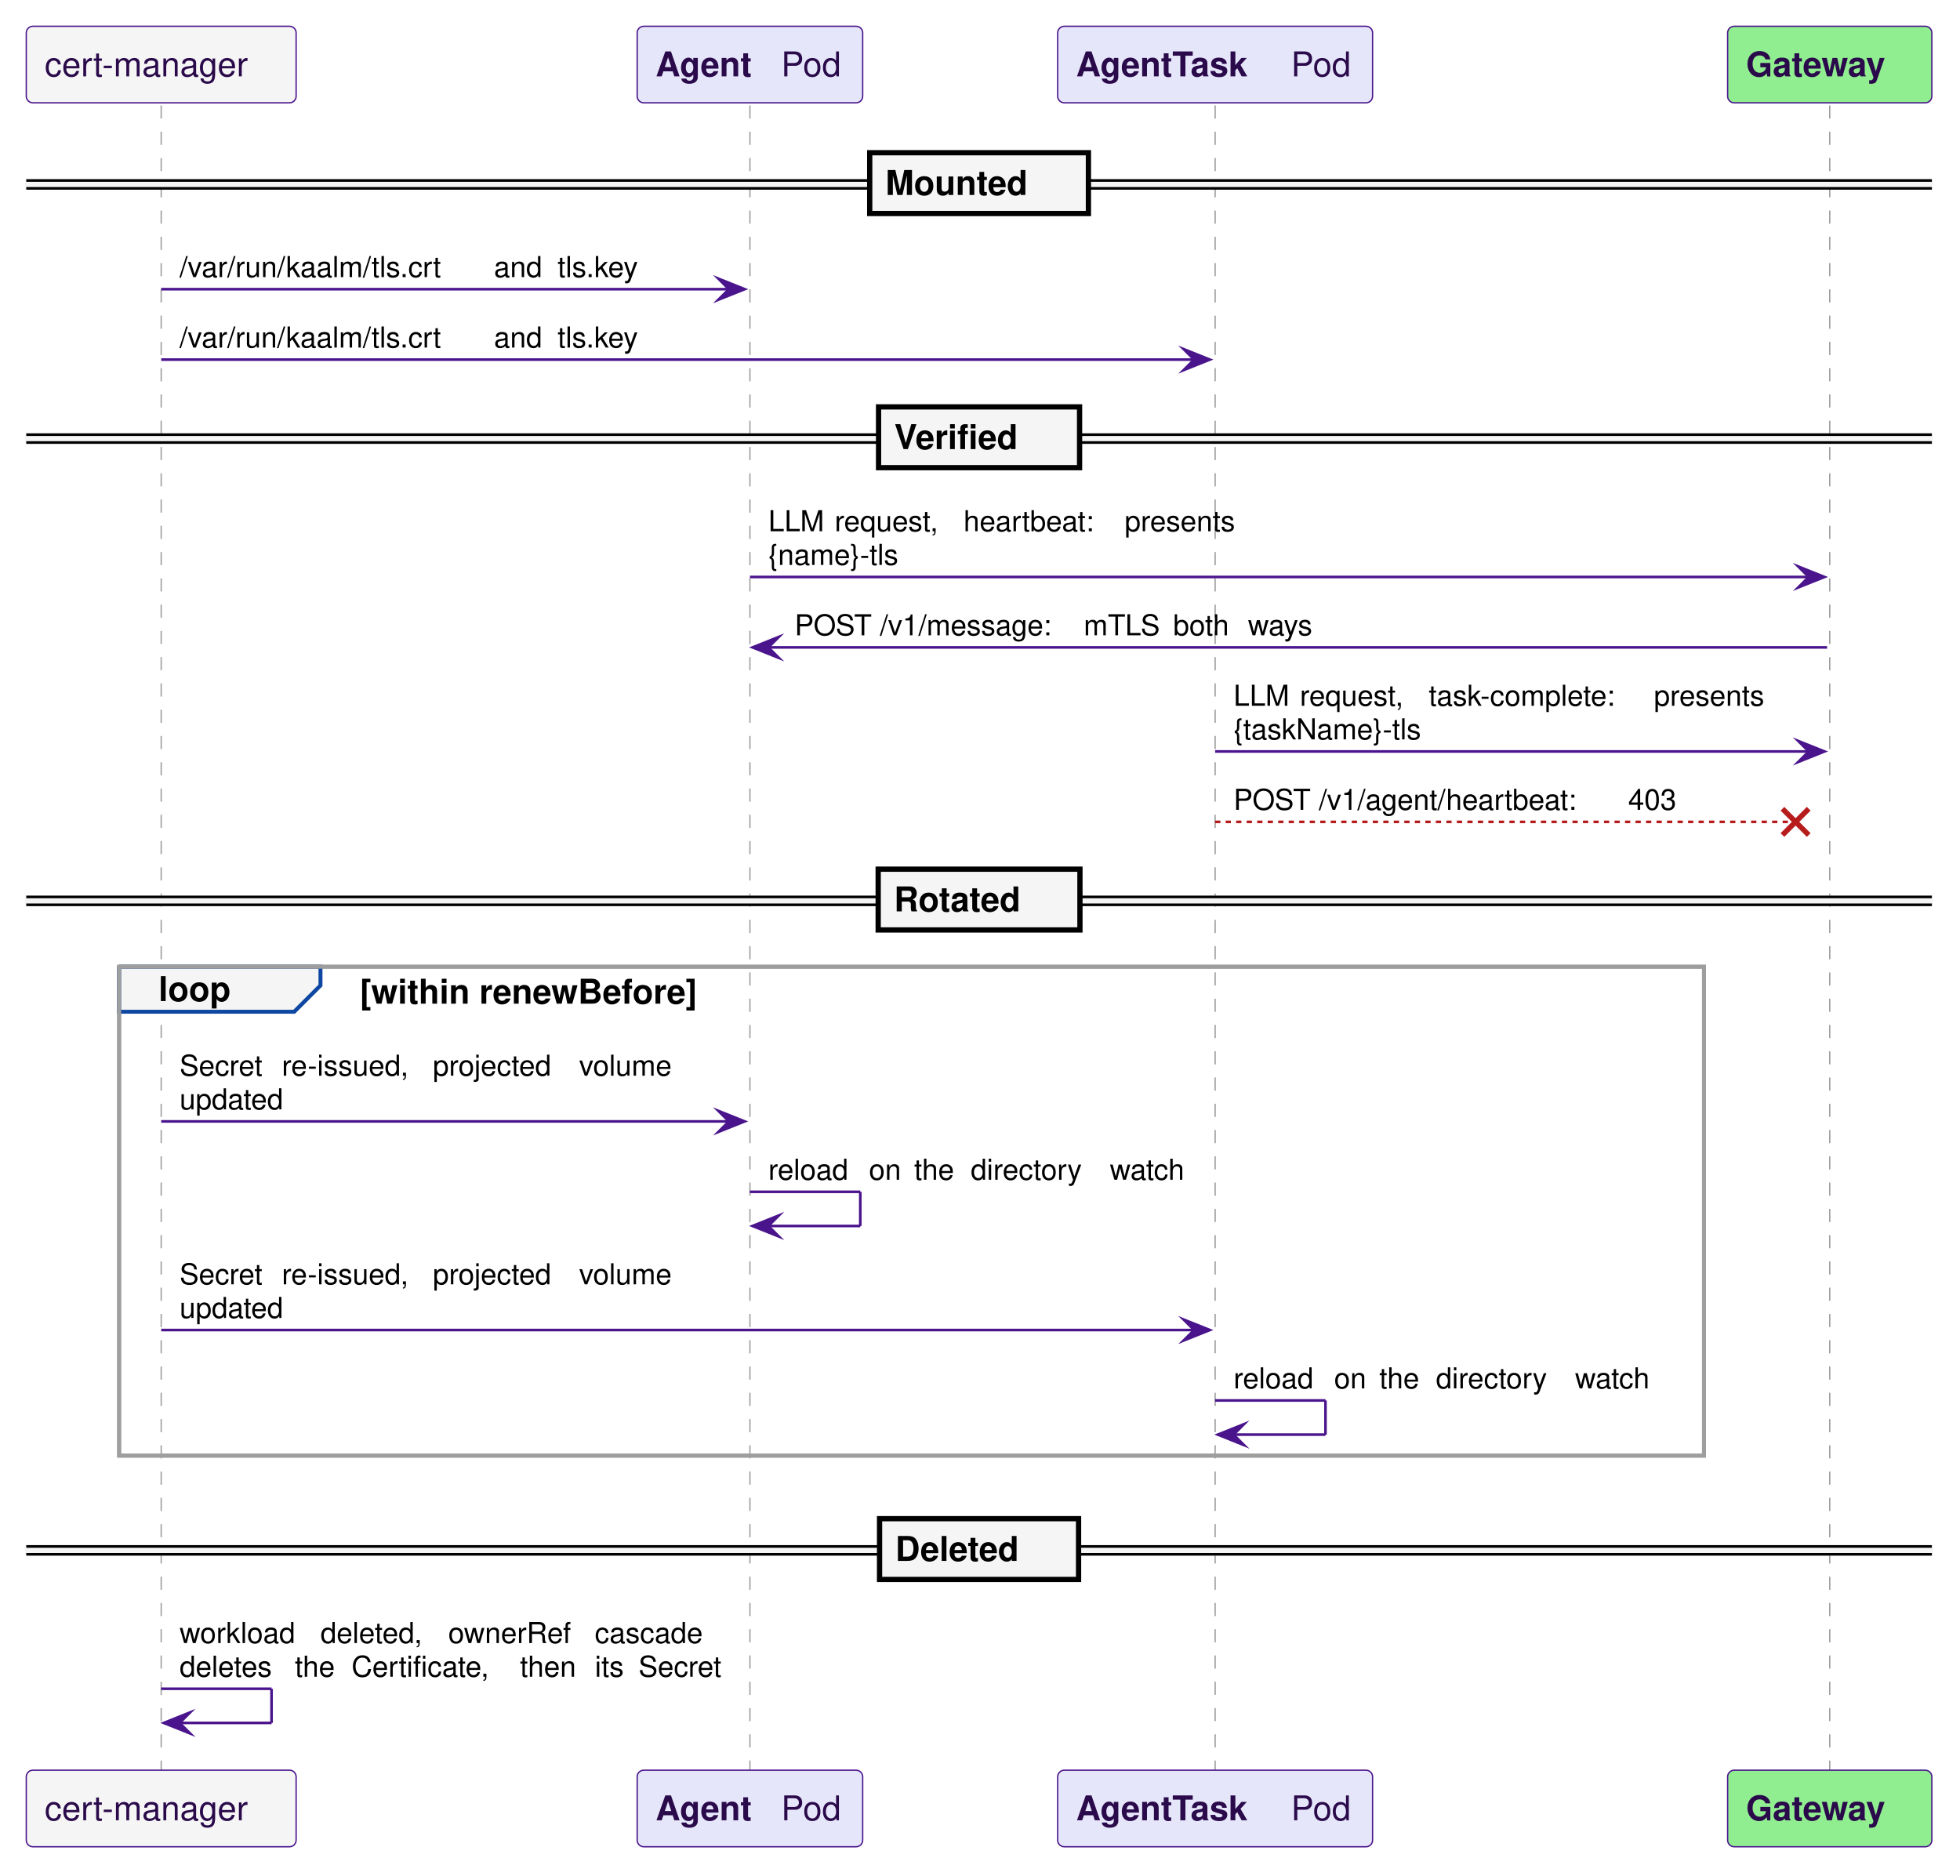
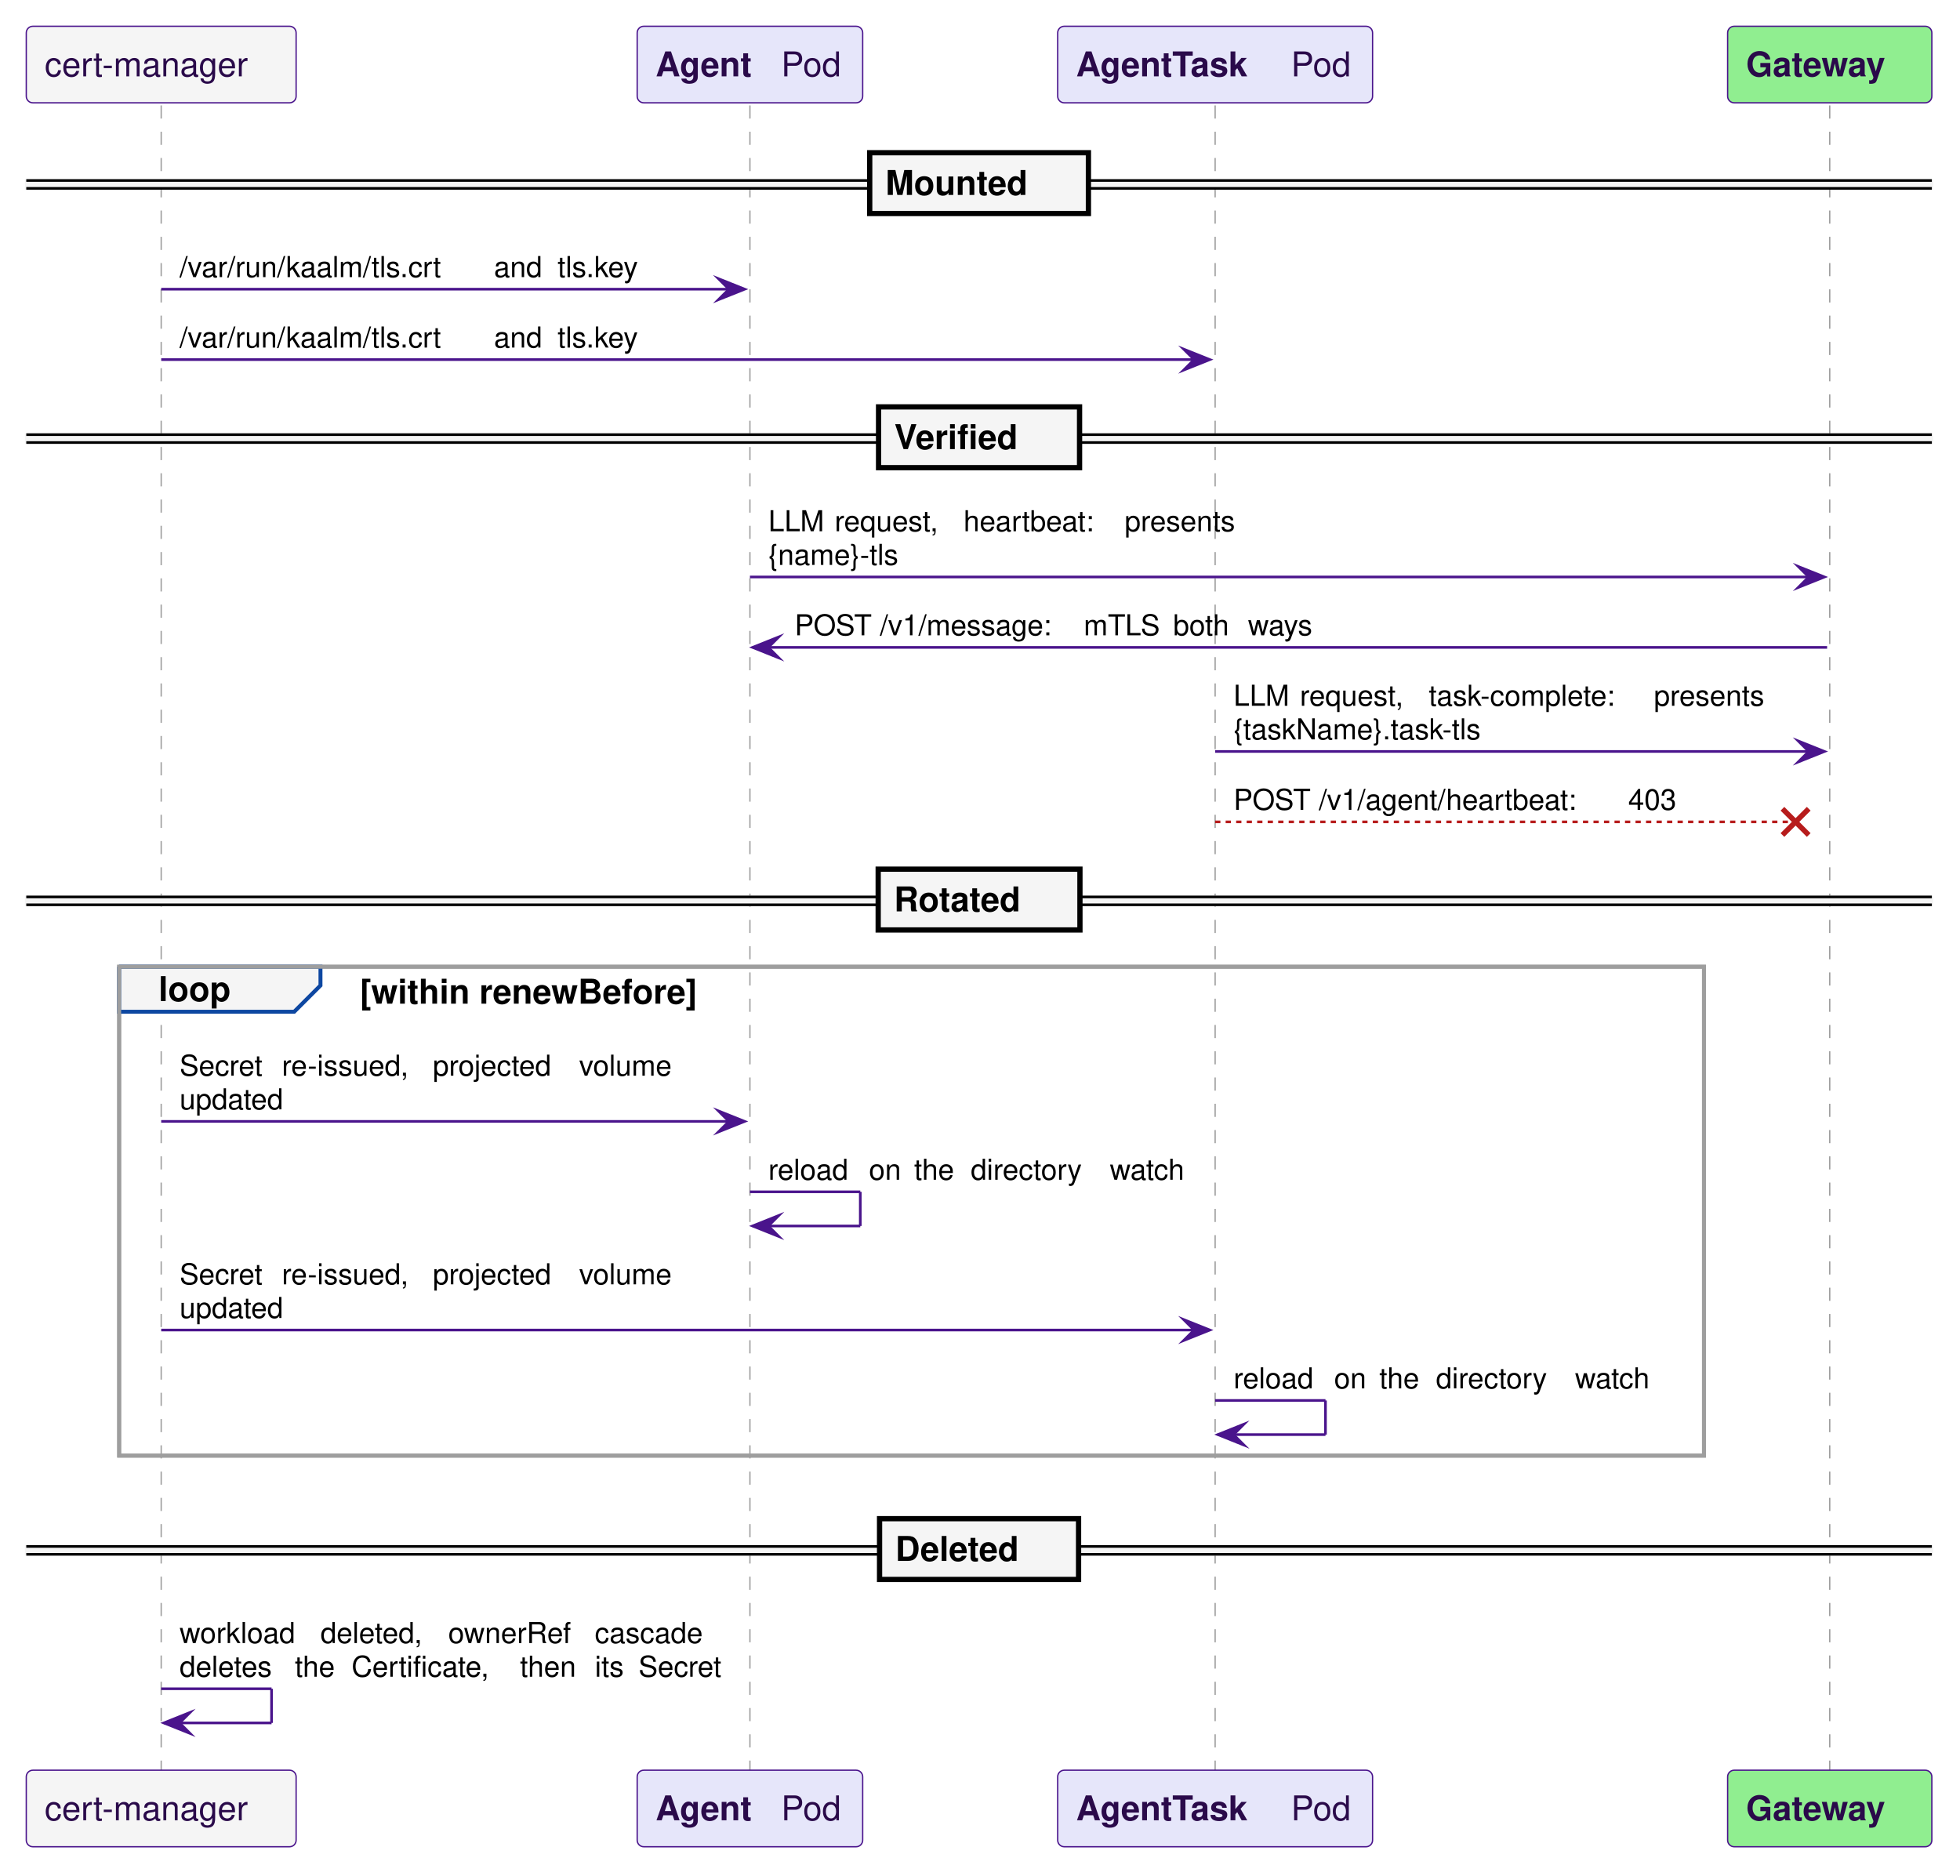
<svg xmlns="http://www.w3.org/2000/svg" version="1.1" data-diagram-type="SEQUENCE" style="width:746px;height:714px;" width="746px" height="714px" viewBox="0 0 746 714" zoomAndPan="magnify" preserveAspectRatio="none" contentStyleType="text/css">
  <defs />
  <g font-family="sans-serif" lengthAdjust="spacing">
    <rect x="45.354" y="367.969" width="603.202" height="186.094" fill="none" style="stroke:#9E9E9E;stroke-width:1.5;" />
    <g>
      <rect x="57.854" y="40.133" width="8" height="633.672" fill="#000" fill-opacity="0" />
      <line x1="61.354" y1="40.133" x2="61.354" y2="673.805" style="stroke:#9E9E9E;stroke-width:0.5;stroke-dasharray:5,5;" />
    </g>
    <g>
      <rect x="281.934" y="40.133" width="8" height="633.672" fill="#000" fill-opacity="0" />
      <line x1="285.434" y1="40.133" x2="285.434" y2="673.805" style="stroke:#9E9E9E;stroke-width:0.5;stroke-dasharray:5,5;" />
    </g>
    <g>
      <rect x="458.995" y="40.133" width="8" height="633.672" fill="#000" fill-opacity="0" />
      <line x1="462.495" y1="40.133" x2="462.495" y2="673.805" style="stroke:#9E9E9E;stroke-width:0.5;stroke-dasharray:5,5;" />
    </g>
    <g>
      <rect x="692.921" y="40.133" width="8" height="633.672" fill="#000" fill-opacity="0" />
      <line x1="696.421" y1="40.133" x2="696.421" y2="673.805" style="stroke:#9E9E9E;stroke-width:0.5;stroke-dasharray:5,5;" />
    </g>
    <rect x="10" y="10" width="102.708" height="29.133" fill="#F5F5F5" style="stroke:#4A148C;stroke-width:0.5;" rx="2.5" ry="2.5" />
    <text x="17" y="29.067" fill="#2A0A4A" font-size="13" textLength="88.708" font-family="Helvetica">cert-manager</text>
    <rect x="242.519" y="10" width="85.83" height="29.133" fill="#E6E6FA" style="stroke:#4A148C;stroke-width:0.5;" rx="2.5" ry="2.5" />
    <text x="249.519" y="29.067" fill="#2A0A4A" font-size="13" textLength="43.653" font-weight="700" font-family="Helvetica">Agent</text>
    <text x="297.304" y="29.067" fill="#2A0A4A" font-size="13" textLength="24.045" font-family="Helvetica">Pod</text>
    <rect x="402.568" y="10" width="119.854" height="29.133" fill="#E6E6FA" style="stroke:#4A148C;stroke-width:0.5;" rx="2.5" ry="2.5" />
    <text x="409.568" y="29.067" fill="#2A0A4A" font-size="13" textLength="77.676" font-weight="700" font-family="Helvetica">AgentTask</text>
    <text x="491.377" y="29.067" fill="#2A0A4A" font-size="13" textLength="24.045" font-family="Helvetica">Pod</text>
    <rect x="657.556" y="10" width="77.73" height="29.133" fill="#90EE90" style="stroke:#4A148C;stroke-width:0.5;" rx="2.5" ry="2.5" />
    <text x="664.556" y="29.067" fill="#2A0A4A" font-size="13" textLength="63.73" font-weight="700" font-family="Helvetica">Gateway</text>
    <rect x="10" y="673.805" width="102.708" height="29.133" fill="#F5F5F5" style="stroke:#4A148C;stroke-width:0.5;" rx="2.5" ry="2.5" />
    <text x="17" y="692.872" fill="#2A0A4A" font-size="13" textLength="88.708" font-family="Helvetica">cert-manager</text>
    <rect x="242.519" y="673.805" width="85.83" height="29.133" fill="#E6E6FA" style="stroke:#4A148C;stroke-width:0.5;" rx="2.5" ry="2.5" />
    <text x="249.519" y="692.872" fill="#2A0A4A" font-size="13" textLength="43.653" font-weight="700" font-family="Helvetica">Agent</text>
    <text x="297.304" y="692.872" fill="#2A0A4A" font-size="13" textLength="24.045" font-family="Helvetica">Pod</text>
    <rect x="402.568" y="673.805" width="119.854" height="29.133" fill="#E6E6FA" style="stroke:#4A148C;stroke-width:0.5;" rx="2.5" ry="2.5" />
    <text x="409.568" y="692.872" fill="#2A0A4A" font-size="13" textLength="77.676" font-weight="700" font-family="Helvetica">AgentTask</text>
    <text x="491.377" y="692.872" fill="#2A0A4A" font-size="13" textLength="24.045" font-family="Helvetica">Pod</text>
    <rect x="657.556" y="673.805" width="77.73" height="29.133" fill="#90EE90" style="stroke:#4A148C;stroke-width:0.5;" rx="2.5" ry="2.5" />
    <text x="664.556" y="692.872" fill="#2A0A4A" font-size="13" textLength="63.73" font-weight="700" font-family="Helvetica">Gateway</text>
    <rect x="10" y="68.699" width="725.286" height="3" fill="#F5F5F5" style="stroke:#F5F5F5;stroke-width:1;" />
    <line x1="10" y1="68.699" x2="735.286" y2="68.699" style="stroke:#000;stroke-width:1;" />
    <line x1="10" y1="71.699" x2="735.286" y2="71.699" style="stroke:#000;stroke-width:1;" />
    <rect x="331.023" y="58.133" width="83.24" height="23.133" fill="#F5F5F5" style="stroke:#000;stroke-width:2;" />
    <text x="337.023" y="74.2" fill="#000" font-size="13" textLength="64.714" font-weight="700" font-family="Helvetica">Mounted</text>
    <polygon points="273.434,106.07,283.434,110.07,273.434,114.07,277.434,110.07" fill="#4A148C" style="stroke:#4A148C;stroke-width:1;stroke-linejoin:miter;stroke-miterlimit:10;" />
    <line x1="61.354" y1="110.07" x2="279.434" y2="110.07" style="stroke:#4A148C;stroke-width:1;" />
    <text x="68.354" y="105.476" fill="#000" font-size="11" textLength="116.166" font-family="Helvetica">/var/run/kaalm/tls.crt</text>
    <text x="184.52" y="105.476" fill="#000" font-size="11" font-family="Helvetica"> </text>
    <text x="188.017" y="105.476" fill="#000" font-size="11" textLength="20.695" font-family="Helvetica">and</text>
    <text x="208.712" y="105.476" fill="#000" font-size="11" font-family="Helvetica"> </text>
    <text x="212.208" y="105.476" fill="#000" font-size="11" textLength="36.244" font-family="Helvetica">tls.key</text>
    <polygon points="450.495,132.875,460.495,136.875,450.495,140.875,454.495,136.875" fill="#4A148C" style="stroke:#4A148C;stroke-width:1;stroke-linejoin:miter;stroke-miterlimit:10;" />
    <line x1="61.354" y1="136.875" x2="456.495" y2="136.875" style="stroke:#4A148C;stroke-width:1;" />
    <text x="68.354" y="132.281" fill="#000" font-size="11" textLength="116.166" font-family="Helvetica">/var/run/kaalm/tls.crt</text>
    <text x="184.52" y="132.281" fill="#000" font-size="11" font-family="Helvetica"> </text>
    <text x="188.017" y="132.281" fill="#000" font-size="11" textLength="20.695" font-family="Helvetica">and</text>
    <text x="208.712" y="132.281" fill="#000" font-size="11" font-family="Helvetica"> </text>
    <text x="212.208" y="132.281" fill="#000" font-size="11" textLength="36.244" font-family="Helvetica">tls.key</text>
    <rect x="10" y="165.441" width="725.286" height="3" fill="#F5F5F5" style="stroke:#F5F5F5;stroke-width:1;" />
    <line x1="10" y1="165.441" x2="735.286" y2="165.441" style="stroke:#000;stroke-width:1;" />
    <line x1="10" y1="168.441" x2="735.286" y2="168.441" style="stroke:#000;stroke-width:1;" />
    <rect x="334.391" y="154.875" width="76.505" height="23.133" fill="#F5F5F5" style="stroke:#000;stroke-width:2;" />
    <text x="340.391" y="170.942" fill="#000" font-size="13" textLength="57.979" font-weight="700" font-family="Helvetica">Verified</text>
    <polygon points="684.421,215.617,694.421,219.617,684.421,223.617,688.421,219.617" fill="#4A148C" style="stroke:#4A148C;stroke-width:1;stroke-linejoin:miter;stroke-miterlimit:10;" />
    <line x1="285.434" y1="219.617" x2="690.421" y2="219.617" style="stroke:#4A148C;stroke-width:1;" />
    <text x="292.434" y="202.218" fill="#000" font-size="11" textLength="21.748" font-family="Helvetica">LLM</text>
    <text x="314.181" y="202.218" fill="#000" font-size="11" font-family="Helvetica"> </text>
    <text x="317.678" y="202.218" fill="#000" font-size="11" textLength="45.552" font-family="Helvetica">request,</text>
    <text x="363.23" y="202.218" fill="#000" font-size="11" font-family="Helvetica"> </text>
    <text x="366.727" y="202.218" fill="#000" font-size="11" textLength="57.825" font-family="Helvetica">heartbeat:</text>
    <text x="424.552" y="202.218" fill="#000" font-size="11" font-family="Helvetica"> </text>
    <text x="428.049" y="202.218" fill="#000" font-size="11" textLength="47.787" font-family="Helvetica">presents</text>
    <text x="292.434" y="215.023" fill="#000" font-size="11" textLength="62.262" font-family="Helvetica">{name}-tls</text>
    <polygon points="296.434,242.422,286.434,246.422,296.434,250.422,292.434,246.422" fill="#4A148C" style="stroke:#4A148C;stroke-width:1;stroke-linejoin:miter;stroke-miterlimit:10;" />
    <line x1="290.434" y1="246.422" x2="695.421" y2="246.422" style="stroke:#4A148C;stroke-width:1;" />
    <text x="302.434" y="241.828" fill="#000" font-size="11" textLength="28.993" font-family="Helvetica">POST</text>
    <text x="331.427" y="241.828" fill="#000" font-size="11" font-family="Helvetica"> </text>
    <text x="334.924" y="241.828" fill="#000" font-size="11" textLength="74.062" font-family="Helvetica">/v1/message:</text>
    <text x="408.986" y="241.828" fill="#000" font-size="11" font-family="Helvetica"> </text>
    <text x="412.482" y="241.828" fill="#000" font-size="11" textLength="30.545" font-family="Helvetica">mTLS</text>
    <text x="443.028" y="241.828" fill="#000" font-size="11" font-family="Helvetica"> </text>
    <text x="446.524" y="241.828" fill="#000" font-size="11" textLength="24.997" font-family="Helvetica">both</text>
    <text x="471.521" y="241.828" fill="#000" font-size="11" font-family="Helvetica"> </text>
    <text x="475.018" y="241.828" fill="#000" font-size="11" textLength="27.978" font-family="Helvetica">ways</text>
    <polygon points="684.421,282.031,694.421,286.031,684.421,290.031,688.421,286.031" fill="#4A148C" style="stroke:#4A148C;stroke-width:1;stroke-linejoin:miter;stroke-miterlimit:10;" />
    <line x1="462.495" y1="286.031" x2="690.421" y2="286.031" style="stroke:#4A148C;stroke-width:1;" />
    <text x="469.495" y="268.632" fill="#000" font-size="11" textLength="21.748" font-family="Helvetica">LLM</text>
    <text x="491.242" y="268.632" fill="#000" font-size="11" font-family="Helvetica"> </text>
    <text x="494.739" y="268.632" fill="#000" font-size="11" textLength="45.552" font-family="Helvetica">request,</text>
    <text x="540.291" y="268.632" fill="#000" font-size="11" font-family="Helvetica"> </text>
    <text x="543.788" y="268.632" fill="#000" font-size="11" textLength="82.21" font-family="Helvetica">task-complete:</text>
    <text x="625.998" y="268.632" fill="#000" font-size="11" font-family="Helvetica"> </text>
    <text x="629.494" y="268.632" fill="#000" font-size="11" textLength="47.787" font-family="Helvetica">presents</text>
-     <text x="469.495" y="281.437" fill="#000" font-size="11" textLength="86.673" font-family="Helvetica">{taskName}-tls</text>
+     <text x="469.495" y="281.437" fill="#000" font-size="11" textLength="113.325" font-family="Helvetica">{taskName}.task-tls</text>
    <line x1="678.421" y1="307.836" x2="688.421" y2="317.836" style="stroke:#B71C1C;stroke-width:2;" />
    <line x1="678.421" y1="317.836" x2="688.421" y2="307.836" style="stroke:#B71C1C;stroke-width:2;" />
    <line x1="462.495" y1="312.836" x2="683.421" y2="312.836" style="stroke:#B71C1C;stroke-width:1;stroke-dasharray:2,2;" />
    <text x="469.495" y="308.242" fill="#000" font-size="11" textLength="28.993" font-family="Helvetica">POST</text>
    <text x="498.488" y="308.242" fill="#000" font-size="11" font-family="Helvetica"> </text>
    <text x="501.985" y="308.242" fill="#000" font-size="11" textLength="114.227" font-family="Helvetica">/v1/agent/heartbeat:</text>
    <text x="616.212" y="308.242" fill="#000" font-size="11" font-family="Helvetica"> </text>
    <text x="619.708" y="308.242" fill="#000" font-size="11" textLength="20.996" font-family="Helvetica">403</text>
    <rect x="10" y="341.402" width="725.286" height="3" fill="#F5F5F5" style="stroke:#F5F5F5;stroke-width:1;" />
    <line x1="10" y1="341.402" x2="735.286" y2="341.402" style="stroke:#000;stroke-width:1;" />
    <line x1="10" y1="344.402" x2="735.286" y2="344.402" style="stroke:#000;stroke-width:1;" />
    <rect x="334.248" y="330.836" width="76.791" height="23.133" fill="#F5F5F5" style="stroke:#000;stroke-width:2;" />
    <text x="340.248" y="346.903" fill="#000" font-size="13" textLength="58.265" font-weight="700" font-family="Helvetica">Rotated</text>
    <path d="M45.354,367.969 L121.978,367.969 L121.978,375.102 L111.978,385.102 L45.354,385.102 L45.354,367.969" style="stroke:#0D47A1;stroke-width:1.5;" fill="#F5F5F5" />
    <rect x="45.354" y="367.969" width="603.202" height="186.094" fill="none" style="stroke:#9E9E9E;stroke-width:1.5;" />
    <text x="60.354" y="381.036" fill="#000" font-size="13" textLength="31.624" font-weight="700" font-family="Helvetica">loop</text>
    <text x="136.978" y="382.036" fill="#000" font-size="13" textLength="155.905" font-weight="700" font-family="Helvetica">[within renewBefore]</text>
    <polygon points="273.434,422.844,283.434,426.844,273.434,430.844,277.434,426.844" fill="#4A148C" style="stroke:#4A148C;stroke-width:1;stroke-linejoin:miter;stroke-miterlimit:10;" />
    <line x1="61.354" y1="426.844" x2="279.434" y2="426.844" style="stroke:#4A148C;stroke-width:1;" />
    <text x="68.354" y="409.445" fill="#000" font-size="11" textLength="35.401" font-family="Helvetica">Secret</text>
    <text x="103.755" y="409.445" fill="#000" font-size="11" font-family="Helvetica"> </text>
    <text x="107.252" y="409.445" fill="#000" font-size="11" textLength="53.996" font-family="Helvetica">re-issued,</text>
    <text x="161.247" y="409.445" fill="#000" font-size="11" font-family="Helvetica"> </text>
    <text x="164.744" y="409.445" fill="#000" font-size="11" textLength="52.169" font-family="Helvetica">projected</text>
    <text x="216.913" y="409.445" fill="#000" font-size="11" font-family="Helvetica"> </text>
    <text x="220.41" y="409.445" fill="#000" font-size="11" textLength="40.75" font-family="Helvetica">volume</text>
    <text x="68.354" y="422.25" fill="#000" font-size="11" textLength="45.74" font-family="Helvetica">updated</text>
    <line x1="285.434" y1="453.648" x2="327.434" y2="453.648" style="stroke:#4A148C;stroke-width:1;" />
    <line x1="327.434" y1="453.648" x2="327.434" y2="466.648" style="stroke:#4A148C;stroke-width:1;" />
    <line x1="286.434" y1="466.648" x2="327.434" y2="466.648" style="stroke:#4A148C;stroke-width:1;" />
    <polygon points="296.434,462.648,286.434,466.648,296.434,470.648,292.434,466.648" fill="#4A148C" style="stroke:#4A148C;stroke-width:1;stroke-linejoin:miter;stroke-miterlimit:10;" />
    <text x="292.434" y="449.054" fill="#000" font-size="11" textLength="34.799" font-family="Helvetica">reload</text>
    <text x="327.233" y="449.054" fill="#000" font-size="11" font-family="Helvetica"> </text>
    <text x="330.73" y="449.054" fill="#000" font-size="11" textLength="13.702" font-family="Helvetica">on</text>
    <text x="344.431" y="449.054" fill="#000" font-size="11" font-family="Helvetica"> </text>
    <text x="347.928" y="449.054" fill="#000" font-size="11" textLength="18.052" font-family="Helvetica">the</text>
    <text x="365.98" y="449.054" fill="#000" font-size="11" font-family="Helvetica"> </text>
    <text x="369.477" y="449.054" fill="#000" font-size="11" textLength="49.452" font-family="Helvetica">directory</text>
    <text x="418.928" y="449.054" fill="#000" font-size="11" font-family="Helvetica"> </text>
    <text x="422.425" y="449.054" fill="#000" font-size="11" textLength="33.07" font-family="Helvetica">watch</text>
    <polygon points="450.495,502.258,460.495,506.258,450.495,510.258,454.495,506.258" fill="#4A148C" style="stroke:#4A148C;stroke-width:1;stroke-linejoin:miter;stroke-miterlimit:10;" />
    <line x1="61.354" y1="506.258" x2="456.495" y2="506.258" style="stroke:#4A148C;stroke-width:1;" />
    <text x="68.354" y="488.859" fill="#000" font-size="11" textLength="35.401" font-family="Helvetica">Secret</text>
    <text x="103.755" y="488.859" fill="#000" font-size="11" font-family="Helvetica"> </text>
    <text x="107.252" y="488.859" fill="#000" font-size="11" textLength="53.996" font-family="Helvetica">re-issued,</text>
    <text x="161.247" y="488.859" fill="#000" font-size="11" font-family="Helvetica"> </text>
    <text x="164.744" y="488.859" fill="#000" font-size="11" textLength="52.169" font-family="Helvetica">projected</text>
    <text x="216.913" y="488.859" fill="#000" font-size="11" font-family="Helvetica"> </text>
    <text x="220.41" y="488.859" fill="#000" font-size="11" textLength="40.75" font-family="Helvetica">volume</text>
    <text x="68.354" y="501.664" fill="#000" font-size="11" textLength="45.74" font-family="Helvetica">updated</text>
    <line x1="462.495" y1="533.063" x2="504.495" y2="533.063" style="stroke:#4A148C;stroke-width:1;" />
    <line x1="504.495" y1="533.063" x2="504.495" y2="546.063" style="stroke:#4A148C;stroke-width:1;" />
    <line x1="463.495" y1="546.063" x2="504.495" y2="546.063" style="stroke:#4A148C;stroke-width:1;" />
    <polygon points="473.495,542.063,463.495,546.063,473.495,550.063,469.495,546.063" fill="#4A148C" style="stroke:#4A148C;stroke-width:1;stroke-linejoin:miter;stroke-miterlimit:10;" />
    <text x="469.495" y="528.468" fill="#000" font-size="11" textLength="34.799" font-family="Helvetica">reload</text>
    <text x="504.294" y="528.468" fill="#000" font-size="11" font-family="Helvetica"> </text>
    <text x="507.791" y="528.468" fill="#000" font-size="11" textLength="13.702" font-family="Helvetica">on</text>
    <text x="521.492" y="528.468" fill="#000" font-size="11" font-family="Helvetica"> </text>
    <text x="524.989" y="528.468" fill="#000" font-size="11" textLength="18.052" font-family="Helvetica">the</text>
    <text x="543.041" y="528.468" fill="#000" font-size="11" font-family="Helvetica"> </text>
    <text x="546.538" y="528.468" fill="#000" font-size="11" textLength="49.452" font-family="Helvetica">directory</text>
    <text x="595.99" y="528.468" fill="#000" font-size="11" font-family="Helvetica"> </text>
    <text x="599.486" y="528.468" fill="#000" font-size="11" textLength="33.07" font-family="Helvetica">watch</text>
    <rect x="10" y="588.629" width="725.286" height="3" fill="#F5F5F5" style="stroke:#F5F5F5;stroke-width:1;" />
    <line x1="10" y1="588.629" x2="735.286" y2="588.629" style="stroke:#000;stroke-width:1;" />
    <line x1="10" y1="591.629" x2="735.286" y2="591.629" style="stroke:#000;stroke-width:1;" />
    <rect x="334.771" y="578.063" width="75.744" height="23.133" fill="#F5F5F5" style="stroke:#000;stroke-width:2;" />
    <text x="340.771" y="594.129" fill="#000" font-size="13" textLength="57.218" font-weight="700" font-family="Helvetica">Deleted</text>
    <line x1="61.354" y1="642.805" x2="103.354" y2="642.805" style="stroke:#4A148C;stroke-width:1;" />
    <line x1="103.354" y1="642.805" x2="103.354" y2="655.805" style="stroke:#4A148C;stroke-width:1;" />
    <line x1="62.354" y1="655.805" x2="103.354" y2="655.805" style="stroke:#4A148C;stroke-width:1;" />
    <polygon points="72.354,651.805,62.354,655.805,72.354,659.805,68.354,655.805" fill="#4A148C" style="stroke:#4A148C;stroke-width:1;stroke-linejoin:miter;stroke-miterlimit:10;" />
    <text x="68.354" y="625.406" fill="#000" font-size="11" textLength="50.128" font-family="Helvetica">workload</text>
    <text x="118.483" y="625.406" fill="#000" font-size="11" font-family="Helvetica"> </text>
    <text x="121.979" y="625.406" fill="#000" font-size="11" textLength="45.133" font-family="Helvetica">deleted,</text>
    <text x="167.113" y="625.406" fill="#000" font-size="11" font-family="Helvetica"> </text>
    <text x="170.609" y="625.406" fill="#000" font-size="11" textLength="52.271" font-family="Helvetica">ownerRef</text>
    <text x="222.881" y="625.406" fill="#000" font-size="11" font-family="Helvetica"> </text>
    <text x="226.377" y="625.406" fill="#000" font-size="11" textLength="45.058" font-family="Helvetica">cascade</text>
    <text x="68.354" y="638.21" fill="#000" font-size="11" textLength="40.385" font-family="Helvetica">deletes</text>
    <text x="108.74" y="638.21" fill="#000" font-size="11" font-family="Helvetica"> </text>
    <text x="112.236" y="638.21" fill="#000" font-size="11" textLength="18.052" font-family="Helvetica">the</text>
    <text x="130.288" y="638.21" fill="#000" font-size="11" font-family="Helvetica"> </text>
    <text x="133.785" y="638.21" fill="#000" font-size="11" textLength="60.634" font-family="Helvetica">Certificate,</text>
    <text x="194.419" y="638.21" fill="#000" font-size="11" font-family="Helvetica"> </text>
    <text x="197.916" y="638.21" fill="#000" font-size="11" textLength="25.024" font-family="Helvetica">then</text>
    <text x="222.94" y="638.21" fill="#000" font-size="11" font-family="Helvetica"> </text>
    <text x="226.436" y="638.21" fill="#000" font-size="11" textLength="13.1" font-family="Helvetica">its</text>
    <text x="239.536" y="638.21" fill="#000" font-size="11" font-family="Helvetica"> </text>
    <text x="243.033" y="638.21" fill="#000" font-size="11" textLength="35.401" font-family="Helvetica">Secret</text>
  </g>
</svg>
